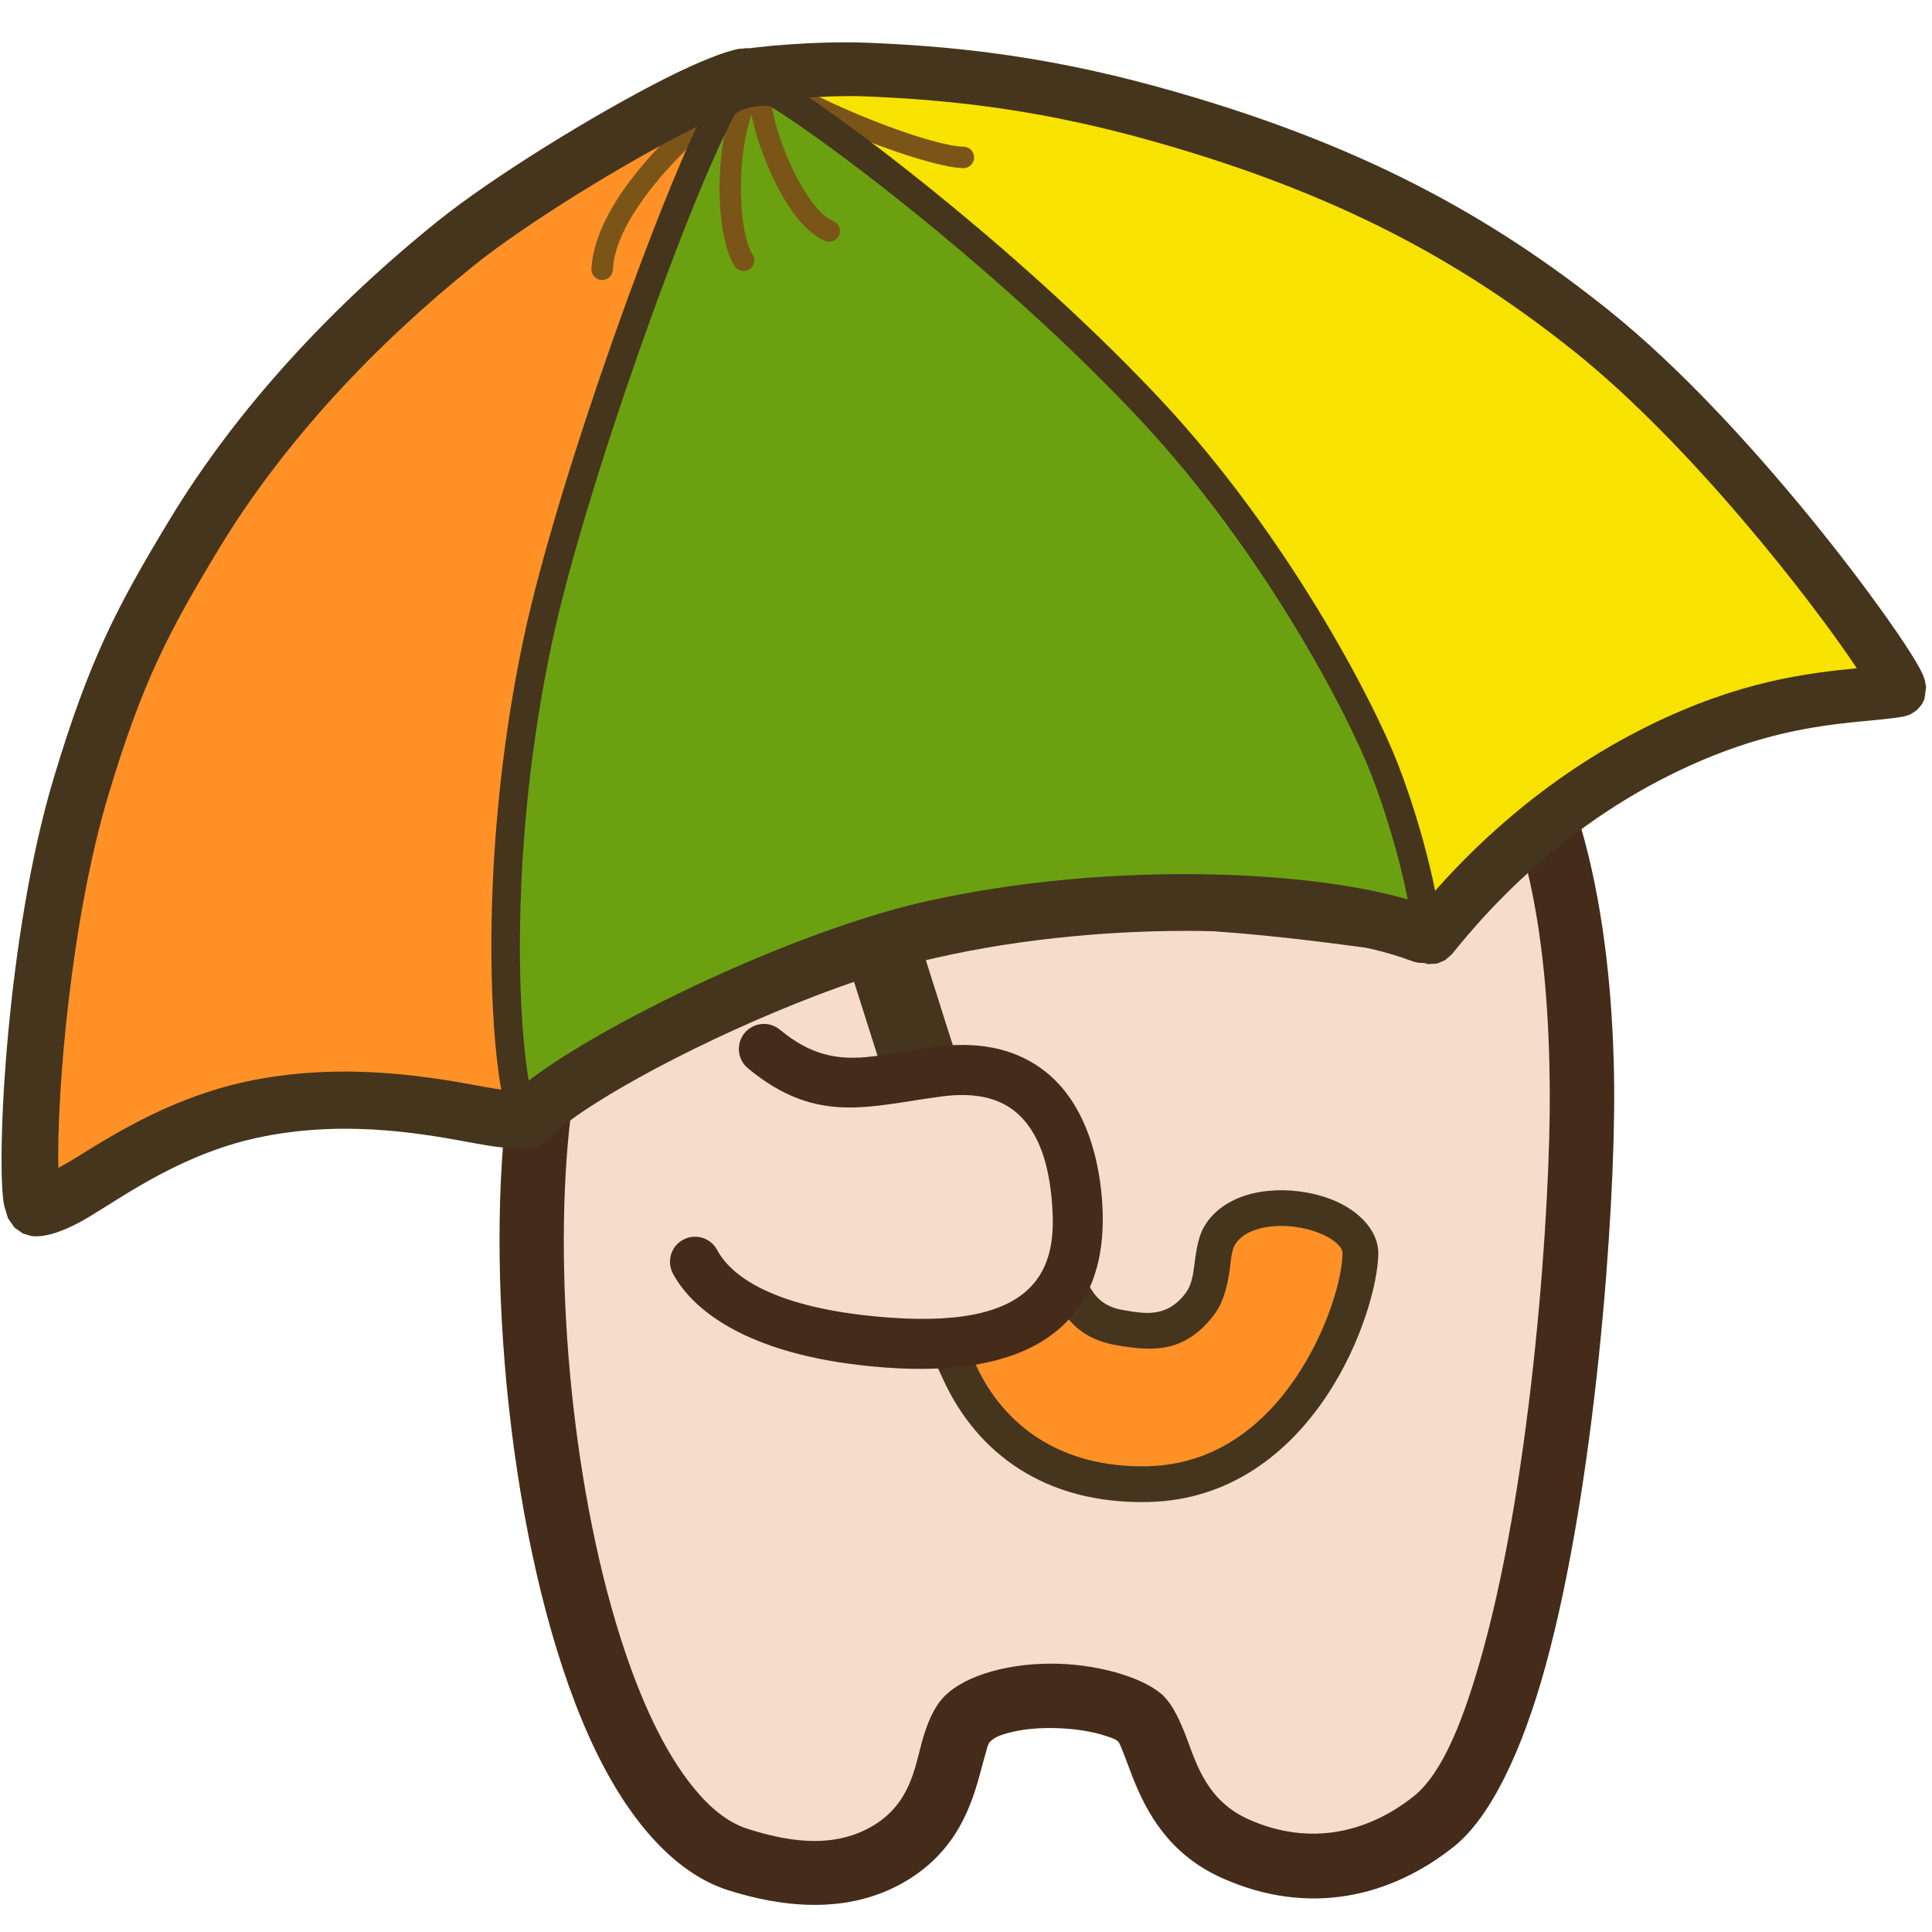
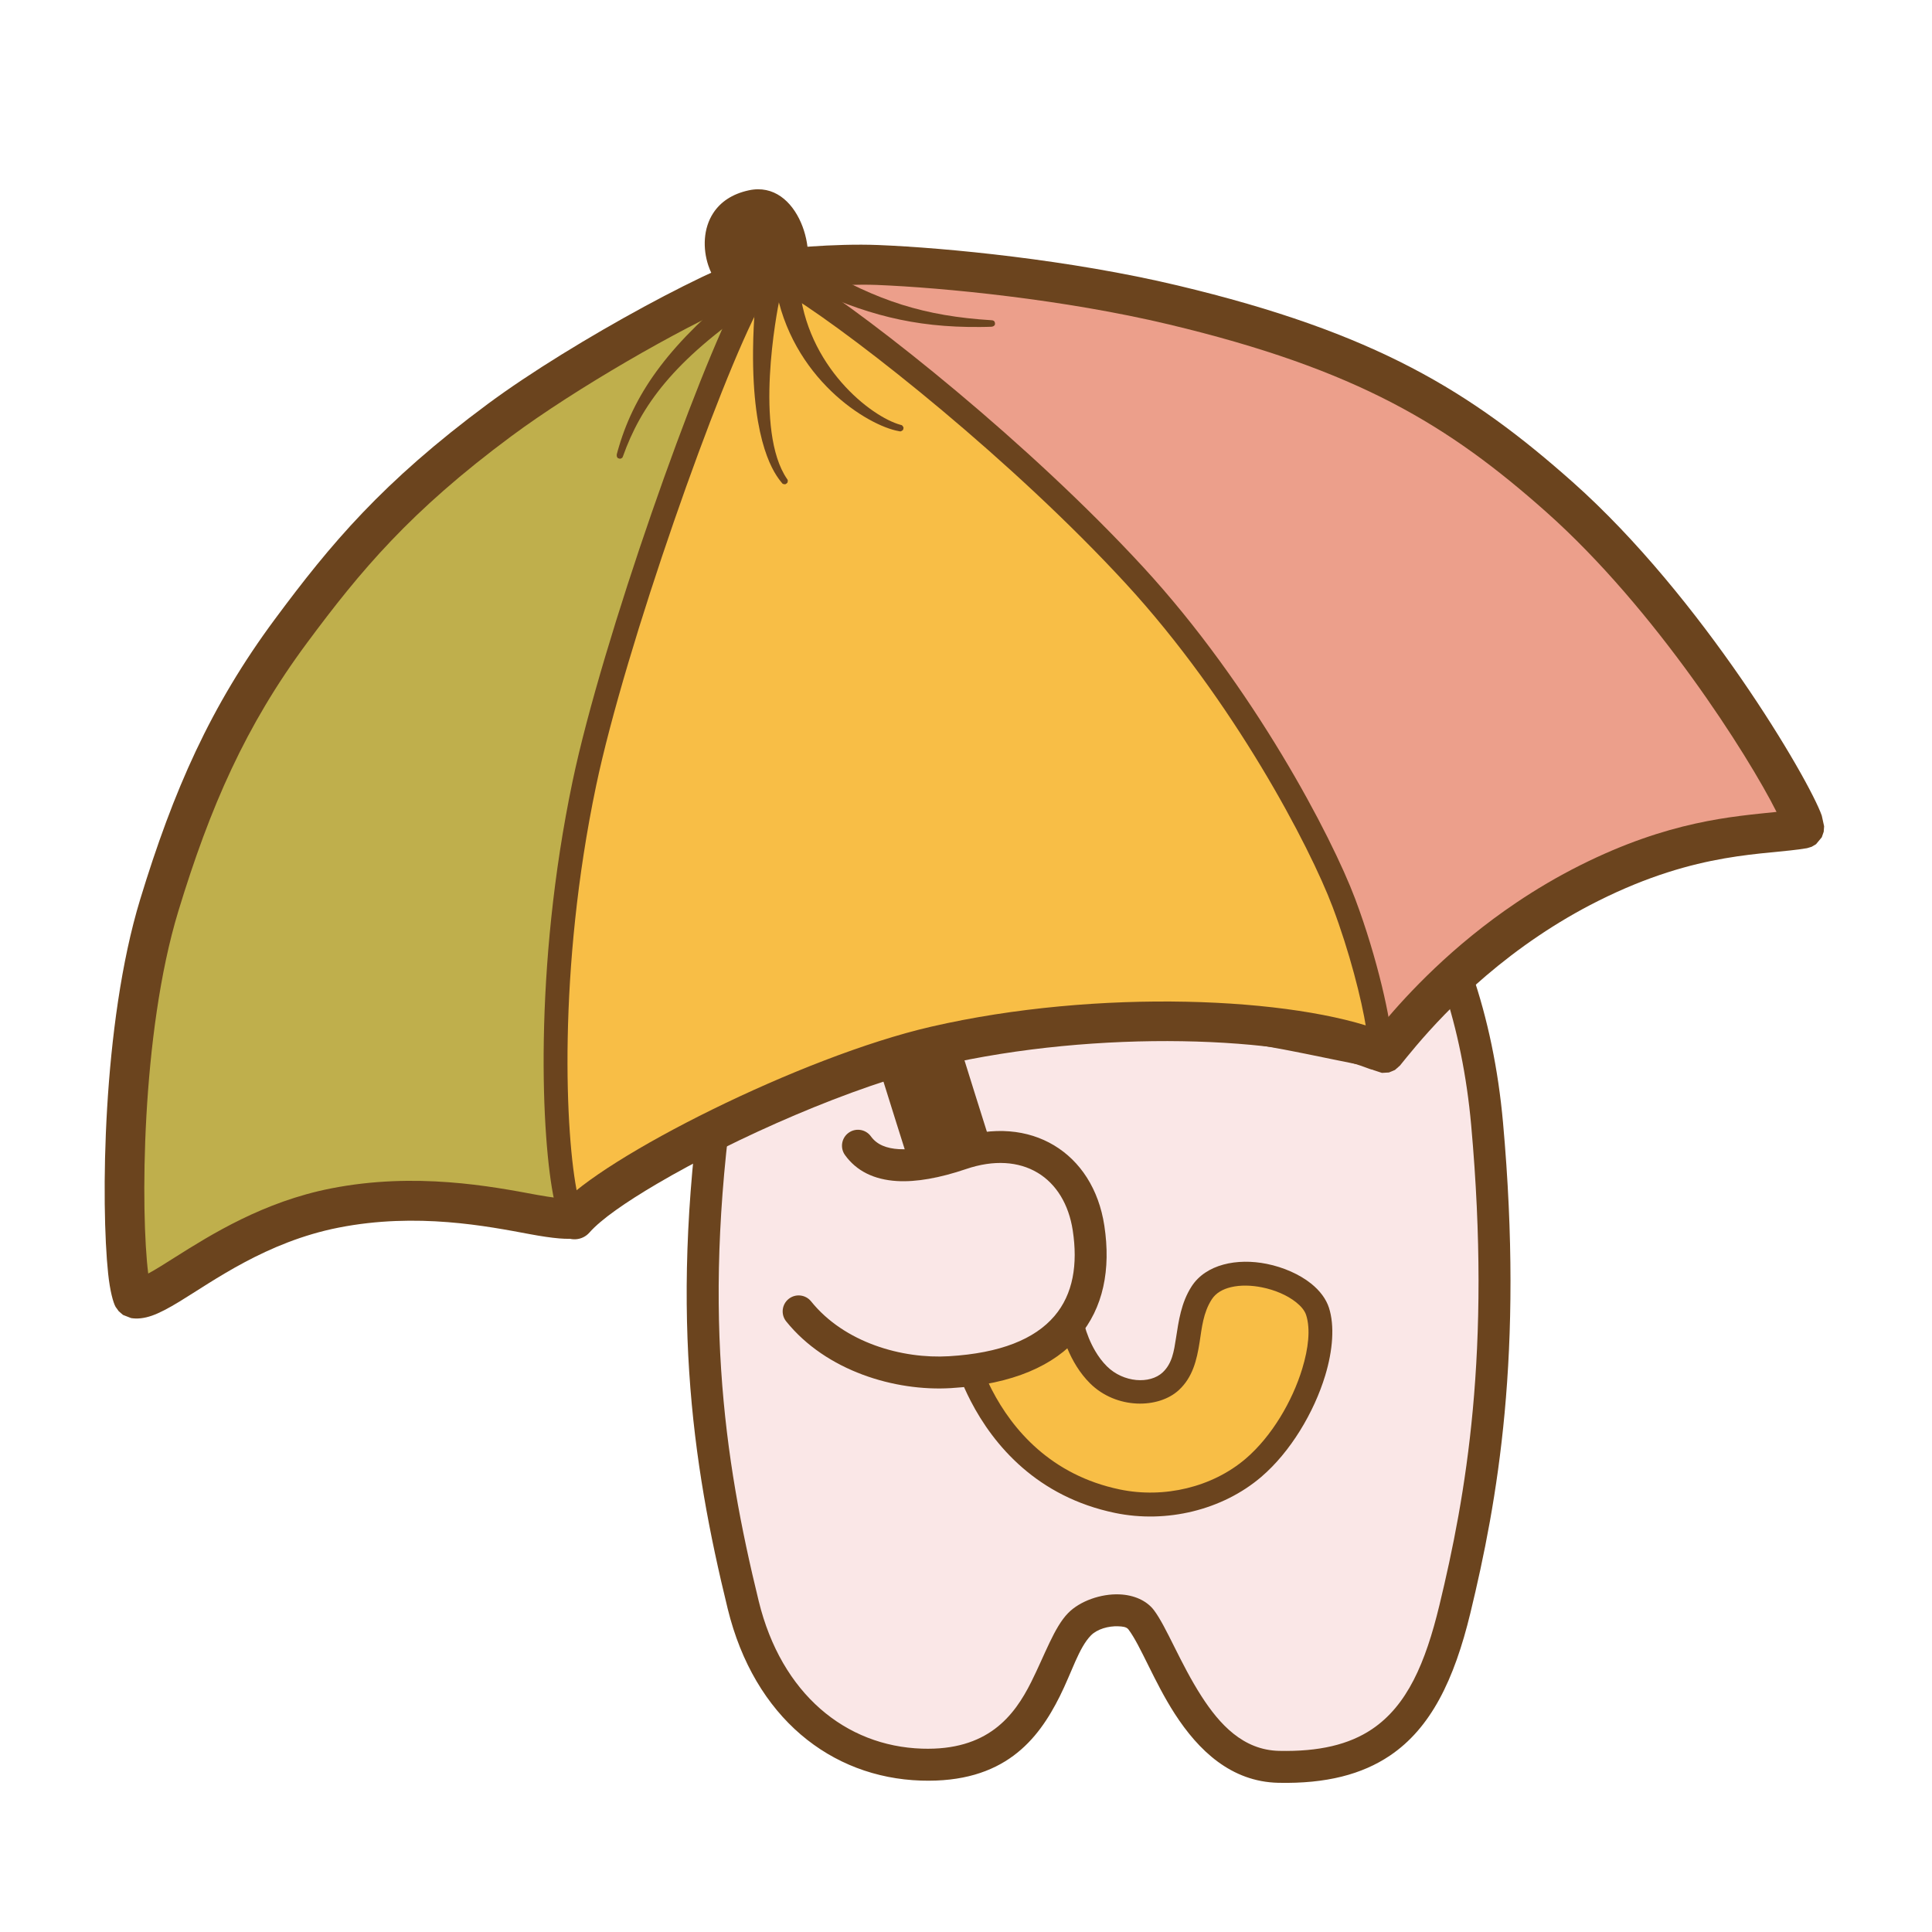
<svg xmlns="http://www.w3.org/2000/svg" xml:space="preserve" style="fill-rule:evenodd;clip-rule:evenodd;stroke-linejoin:round;stroke-miterlimit:2" viewBox="0 0 1080 1080">
-   <path d="M900.642 1730.36c-116.778-37.14-168.456-362.97-145.778-551.5 22.62-188.051 163.074-377.324 377.666-376.341 108.67.498 239.63-.145 301.12 60.029 68.58 67.119 83.81 196.652 84.6 299.352.99 127.62-27.93 475.59-108.36 540.3-39.46 31.76-90.86 44.63-145.15 20.23-53.62-24.09-53.73-79.6-69.03-95.59-18.78-19.6-102.45-26.04-127.46.08-16.54 17.29-8.44 69.84-56.63 98.84-37.041 22.29-79.531 14.61-110.978 4.6Z" style="fill:#f5ddca" transform="matrix(.76389 0 0 .75824 -275.45 -272.525)" />
-   <path d="M893.548 1753c-40.108-12.76-75.258-53.68-101.665-112.76-55.325-123.78-76.73-328.57-60.411-464.24 23.952-199.123 173.934-398.261 401.168-397.22 66.73.306 141.67.381 204.54 13.544 45.78 9.584 85.39 26.289 112.88 53.196 72.6 71.039 90.91 207.5 91.76 316.2.7 90.71-13.55 291.05-50.14 425.63-17.11 62.94-40.34 111.89-67.08 133.4-46.07 37.07-106.1 51.84-169.46 23.36-39.2-17.61-55.55-48.46-65.89-74.97-2.77-7.09-5.04-13.74-7.38-19.4-1.08-2.6-1.75-4.98-3.12-6.41-1.74-1.82-4.98-2.77-8.66-4.03-10.05-3.42-23.16-5.44-36.48-5.84-11.09-.33-22.34.46-32.13 2.78-6.67 1.58-12.69 3.42-16.27 7.16-1.91 2.01-2.36 5.37-3.44 8.99-2.36 7.96-4.45 17.22-7.55 26.86-7.57 23.62-20.44 48.79-50.52 66.89-43.462 26.15-93.253 18.6-130.152 6.86Zm14.189-45.27c25.999 8.27 61.176 16.07 91.801-2.35 27.032-16.26 30.502-42.66 35.572-61.25 3.94-14.46 8.96-26.14 16.18-33.68 15.97-16.69 50.01-25.46 83.73-24.44 33.69 1.01 65.66 11.84 77.64 24.35 6.3 6.58 11.55 17.6 16.64 31.31 6.96 18.72 14.9 45.54 45.04 59.08 45.21 20.32 87.98 9.35 120.85-17.1 21.52-17.31 37.26-58.17 51.04-108.84 35.47-130.5 49.14-324.76 48.46-412.72-.75-96.71-12.88-219.311-77.46-282.514-21.7-21.233-53.51-33.204-89.64-40.767-59.98-12.558-131.5-12.259-195.17-12.551-201.952-.925-332.875 178.482-354.163 355.452-13.261 110.25-.422 268.66 36.544 385.57 14.15 44.75 31.687 83.3 53.11 109.85 12.059 14.95 25.112 25.92 39.826 30.6Z" style="fill:#452b19" transform="matrix(.76389 0 0 .75824 -275.45 -272.525)" />
-   <path d="M549.391 234.862c-.481 2.92-32.938 19.405-75.488-17.786-23.692-20.709-20.255-84.403-14.841-88.087 3.774-2.568 19.295 14.943 60.099 59.771 23.683 26.019 30.852 42.323 30.23 46.102Z" style="fill:#d4c421" transform="matrix(.84767 0 0 .90356 133.835 77.702)" />
-   <path d="m554.054 235.538-.587 1.636-1.037 1.349c-1.297 1.317-4.74 3.521-10.152 5.052-13.203 3.736-39.848 4.485-71.592-23.26-7.202-6.295-12.231-16.181-15.414-27.339-4.533-15.889-5.43-34.349-4.58-47.517.445-6.896 1.398-12.398 2.498-15.493.871-2.448 2.13-3.9 3.101-4.56l1.104-.596 1.19-.361 2.216-.078c1.206.146 2.802.675 4.697 1.885 7.318 4.67 24.125 23.236 57.251 59.629 17.065 18.747 25.742 32.632 29.227 40.587 1.947 4.444 2.329 7.545 2.078 9.066Zm-92.447-100.911-.004.018c-.669 2.789-1.191 6.71-1.491 11.349-.799 12.385.013 29.749 4.277 44.693 2.681 9.397 6.665 17.848 12.731 23.15 27.828 24.323 50.859 24.536 62.433 21.262 1.882-.533 3.679-1.377 4.796-1.954-.469-1.485-1.391-4.118-2.743-6.695-4.098-7.807-12.182-19.598-26.034-34.815-28.34-31.136-44.364-49.008-52.727-56.045a23.38 23.38 0 0 0-1.238-.963Z" style="fill:#d4c421" transform="matrix(.84767 0 0 .90356 133.835 77.702)" />
-   <path d="M551.774 238.813c-9.569 4.882-60.834 8.576-89.473-33.809-7.812-11.562-15.756-60.688-10.031-60.147 8.224.777 31.414 11.14 64.899 42.725 27.477 25.917 31.579 44.932 34.605 51.231Z" style="fill:#d4c421" transform="matrix(-.59175 -.55461 -.47072 .52818 1063.982 461.56)" />
-   <path d="M556.081 236.181c-3.128-6.513-7.423-26.13-35.834-52.93-34.826-32.849-59.141-43.223-67.695-44.03l-1.393.053-1.37.441-1.168.753-.891.906c-1.04 1.284-2.087 3.966-2.29 7.949-.409 7.999 1.748 23.821 5.023 37.291 2.291 9.426 5.205 17.697 7.966 21.783 18.186 26.915 44.937 36.401 65.66 38.466 14.21 1.415 25.617-.747 29.784-2.873 1.238-.632 2.179-1.831 2.597-3.311a6.438 6.438 0 0 0-.389-4.498ZM455.347 151.17c9.855 2.775 30.374 13.981 58.745 40.743 20.223 19.076 27.307 34.307 30.827 43.169-4.766.927-11.934 1.338-20.221.512-18.438-1.837-42.344-10.035-58.525-33.982-5.111-7.565-10.007-32.412-10.815-46.419-.075-1.312-.056-2.785-.011-4.023Z" style="fill:#d4c421" transform="matrix(-.59175 -.55461 -.47072 .52818 1063.982 461.56)" />
-   <path d="M537.078 1020.2c-1.307-3.58-2.027-7.51-2.024-11.63.012-16.721 11.934-30.296 26.606-30.296l11.042 2.583 5.502 3.605 4.425 4.664 3.675 6.159 2.456 7.535.581 13.22c.043-.6.052-1.16.052-1.65 0-.78-.258-3.84-.258-3.84s8.147 32.95 18.425 69.89c47.622 171.16 167.319 576.6 175.07 596 6.079 15.21.173 33.19-13.18 40.13-13.354 6.94-29.131.23-35.211-14.98-7.841-19.62-129.19-429.65-177.363-602.8-10.718-38.52-17.518-66.7-19.798-78.59Zm-.679-9.3.05-1.02c-.025.34-.041.68-.05 1.02Zm13.093 24.63c3.331 2.09 7.307 3.33 12.125 3.33-4.367 0-8.489-1.2-12.125-3.33Z" style="fill:#45351d" transform="matrix(.78982 .01301 -.01086 .6931 -15.751 -429.724)" />
-   <path d="M516.573 878.204c4.785-8.753 39.556-30.713 42.587-25.981 12.602 19.682 21.94 22.961 33.716 19.881 9.124-2.387 18.288-5.021 21.393-17.501 1.942-7.803-4.205-16.403-3.411-22.303 2.393-17.767 40.326-26.352 46.446-13.809 7.258 14.875 13.023 73.151-34.055 94.602-29.595 13.484-55.42 8.192-74.022-6.24-11.849-9.193-33.636-26.854-32.654-28.649Z" style="fill:#ff9127" transform="matrix(1.4764 .6978 -.72578 1.61493 384.068 -1079.843)" />
-   <path d="M511.115 875.738c1.38-2.525 4.707-6.069 9.214-9.759 9.34-7.649 23.818-16.43 31.744-19.03 3.438-1.128 6.219-1.182 7.935-.748l2.383 1.027 1.135.913.923 1.141c10.338 16.145 17.201 19.916 26.861 17.389 7.096-1.856 14.576-3.526 16.991-13.231.936-3.761-.777-7.706-1.912-11.322-1.199-3.819-2.013-7.404-1.608-10.408.758-5.631 4.073-10.639 9.008-14.655 6.497-5.286 15.876-8.821 24.551-9.842 11.37-1.339 21.212 2.02 24.558 8.878 3.893 7.979 7.585 27.581 3.791 48.081-3.842 20.767-15.233 42.321-40.812 53.976-32.251 14.694-60.374 8.784-80.645-6.943-11.102-8.614-30.455-24.496-33.495-28.924l-.8-1.416-.473-1.678.063-1.846.588-1.603Zm13.117 2.227c5.559 4.883 20.74 18.136 28.99 24.536 16.934 13.138 40.459 17.811 67.399 5.536 21.499-9.795 30.765-28.104 33.994-45.558 3.279-17.719.46-34.692-2.904-41.588-.547-1.12-1.814-1.675-3.256-2.082-2.5-.708-5.574-.768-8.793-.389-6.298.741-13.152 3.207-17.868 7.045-2.54 2.067-4.467 4.528-4.858 7.426-.314 2.333 1.005 5.146 1.95 8.202 1.475 4.769 2.55 9.855 1.352 14.673-3.797 15.259-14.64 18.852-25.796 21.77-6.041 1.58-11.579 1.734-17.088-.12-6.814-2.293-13.873-8.002-21.748-19.616-1.034.353-2.331.829-3.401 1.327-6.577 3.062-15.355 8.599-22.019 13.783-2.333 1.815-4.423 3.534-5.954 5.055Z" style="fill:#45351d" transform="matrix(1.4764 .6978 -.72578 1.61493 384.068 -1079.843)" />
-   <path d="M362.666 607.723c34.21 27.721 60.41 16.537 96.357 12.038 55.244-6.913 72.304 31.722 75.356 69.148 2.941 36.075-6.291 82.853-104.139 75.826-64.784-4.654-94.938-24.322-105.347-43.203" style="fill:#f5ddca" transform="matrix(1.01918 0 0 1.04517 57.404 -48.79)" />
-   <path d="M353.886 618.025c-5.831-4.725-6.631-13.177-1.785-18.863 4.845-5.686 13.513-6.466 19.344-1.742 16.939 13.727 31.482 15.947 46.827 14.683 12.212-1.005 24.838-3.855 39.003-5.628 26.74-3.346 45.958 2.687 59.784 13.357 20.008 15.44 28.876 41.802 31.013 68.015 1.749 21.452-.912 45.882-17.765 64.109-16.005 17.308-45.823 30.106-101.076 26.137-72.172-5.183-104.841-29.184-116.437-50.219-3.59-6.511-1.082-14.64 5.595-18.14 6.678-3.501 15.014-1.056 18.603 5.456 9.227 16.736 36.834 32.061 94.258 36.186 42.61 3.06 66.311-4.013 78.654-17.361 11.492-12.428 11.974-29.417 10.781-44.045-1.524-18.702-6.4-38.115-20.675-49.13-9.027-6.967-21.78-9.977-39.238-7.793-39.961 5.001-68.857 15.793-106.886-15.022Z" style="fill:#452b19" transform="matrix(1.01918 0 0 1.04517 57.404 -48.79)" />
-   <g transform="matrix(.94255 .02032 -.04178 .9154 -42.212 -438.035)">
-     <path d="M509.498 514.114c-25.416 4.547-123.593 67.233-166.608 105.133-58.581 51.615-111.18 113.64-147.278 180.926-28.504 53.129-42.834 84.488-60.298 155.272-25.555 103.585-23.533 256.765-15.735 257.905 17.137 2.51 59.501-47.88 129.875-63.66 76.341-17.11 143.532 7.77 157.02 3.67 6.239-1.9 48.304-312.659 65.475-419.2 11.839-73.461 30.762-220.046 37.549-220.046Z" style="fill:#ff9127" />
-     <clipPath id="a">
-       <path d="M509.498 514.114c-25.416 4.547-123.593 67.233-166.608 105.133-58.581 51.615-111.18 113.64-147.278 180.926-28.504 53.129-42.834 84.488-60.298 155.272-25.555 103.585-23.533 256.765-15.735 257.905 17.137 2.51 59.501-47.88 129.875-63.66 76.341-17.11 143.532 7.77 157.02 3.67 6.239-1.9 48.304-312.659 65.475-419.2 11.839-73.461 30.762-220.046 37.549-220.046Z" />
-     </clipPath>
-     <g clip-path="url(#a)">
-       <path d="M400.151 148.87c1.816-1.233 4.321-.795 5.591.98 1.27 1.774.826 4.216-.99 5.449-7.669 5.21-21.661 16.153-32.113 28.882-6.63 8.075-11.898 16.839-12.76 25.305-.218 2.149-2.186 3.717-4.391 3.498-2.205-.219-3.817-2.142-3.598-4.292.997-9.795 6.805-20.072 14.476-29.415 11-13.396 25.715-24.924 33.785-30.407Z" style="fill:#7b5518" transform="matrix(1.57812 -.1206 .155 1.66857 -164.049 327.485)" />
-     </g>
-     <path d="m506.223 497.114 2.866-.465c8.81 0 16.317 6.937 17.283 15.97.499 4.675-.839 9.107-3.446 12.51-8.097 25.97-23.826 147.746-34.228 212.29-15.49 96.113-51.227 358.031-62.771 410.841-1.571 7.18-3.239 11.71-4.178 13.43l-4.253 5.25-5.857 3.18c-5.226 1.59-16.744.94-32.902-1.74-27.793-4.6-74.409-13.02-125.29-1.62-46.873 10.51-80.52 37.49-102.183 51.72-14.371 9.43-26.104 13.27-33.676 12.16l-4.838-1.44-4.95-3.36-4.188-5.65-2.74-8.12c-5.966-27.42-5.75-165.11 17.982-261.302 17.917-72.624 32.604-104.805 61.849-159.314 37.018-69 90.894-132.659 150.967-185.588 30.796-27.134 89.213-66.729 130.422-89.616 19.421-10.785 35.533-17.811 44.108-19.345l.023.209Zm9.08 33.554c-.806.28-1.643.501-2.508.656-.136.024-.274.05-.414.079a14.93 14.93 0 0 0 2.922-.735Zm-31.227 13.495a690.799 690.799 0 0 0-5.304 2.916c-39.374 21.868-95.238 59.623-124.662 85.549-57.089 50.3-108.41 110.692-143.59 176.265-27.762 51.748-41.735 82.285-58.745 151.23-19.162 77.667-22.656 184.107-19.69 228.687 3.501-2.13 7.291-4.52 10.718-6.86 23.95-16.37 58.027-39.32 102.658-49.33 55.997-12.55 107.292-3.78 137.878 1.28 3.506.58 7.196 1.08 10.382 1.48 12.365-61.35 46.456-311.266 61.478-404.478 8.279-51.365 20.104-137.998 28.877-186.739Z" style="fill:#45351d" />
-   </g>
-   <g transform="matrix(-.84369 .42783 .4223 .80952 638.972 -593.47)">
-     <path d="M520.697 511.278c-1.295-1.637-40.194 14.517-65.825 29.439-38.552 22.444-84.516 52.027-137.219 102.112-88.905 84.49-136.852 159.57-172.111 242.045-46.668 109.164-69.009 283.086-62.713 281.056 27.383-8.84 65.798-32.62 141.701-33.44 87.291-.95 154.259 31.35 171.021 38.87 4.96 2.22 40.341-295.03 61.489-405.127 10.269-53.46 61.117-254.955 63.657-254.955Z" style="fill:#f7e200" />
-     <clipPath id="b">
-       <path d="M520.697 511.278c-1.295-1.637-40.194 14.517-65.825 29.439-38.552 22.444-84.516 52.027-137.219 102.112-88.905 84.49-136.852 159.57-172.111 242.045-46.668 109.164-69.009 283.086-62.713 281.056 27.383-8.84 65.798-32.62 141.701-33.44 87.291-.95 154.259 31.35 171.021 38.87 4.96 2.22 40.341-295.03 61.489-405.127 10.269-53.46 61.117-254.955 63.657-254.955Z" />
-     </clipPath>
-     <g clip-path="url(#b)">
-       <path d="M423.725 149.933c-1.854-1.188-2.374-3.618-1.161-5.423 1.213-1.805 3.703-2.307 5.557-1.119 19.955 12.782 53.97 27.188 65.057 27.935 2.211.148 3.886 2.019 3.739 4.175-.147 2.156-2.061 3.785-4.272 3.637-11.72-.789-47.824-15.692-68.92-29.205Z" style="fill:#7b5518" transform="matrix(-1.43725 .66282 .6768 1.53301 1017.2 20.62)" />
-     </g>
-     <path d="M534.576 519.391c.18-.336.35-.68.508-1.033 2.57-5.712 1.726-12.483-2.169-17.407l-3.353-3.197-4.257-2.177-4.809-.839-4.564.455c-7.995 1.666-44.279 16.816-68.949 31.179-39.37 22.92-86.3 53.143-140.122 104.291-90.86 86.347-139.797 163.125-175.83 247.413C87.984 978.769 65.377 1133.28 65.94 1161.65c.052 2.6.28 4.61.546 6.02l1.192 4.09 4.143 6.11 3.044 2.3 4.15 1.71 4.61.48 4.077-.74c26.522-8.56 63.658-31.91 137.176-32.71 83.983-.9 148.39 30.28 164.517 37.52l5.103 1.32 5.09-.42 5.001-2.28 4.518-4.68c.877-1.37 2.817-5.79 4.327-13.32 9.541-47.54 40.121-298.31 59.161-397.432 9.176-47.773 50.986-214.607 61.095-247.496.301-.978.656-2.051.886-2.731Zm-7.956 7.197a14.776 14.776 0 0 1-4.763 1.09l.005-.002a15.248 15.248 0 0 0 4.758-1.088Zm-30.666 12.051c-15.967 59.596-46.712 183.831-54.468 224.209-17.825 92.799-45.761 318.612-57.057 385.822-29.871-12.56-88.441-33.39-160.247-32.61-60.836.65-98.368 15.43-125.33 26.26 5.107-49.89 26.243-168.875 61.202-250.649 34.484-80.662 81.44-154.043 168.392-236.676 51.584-49.022 96.581-77.965 134.315-99.933 9.383-5.462 21.982-11.432 33.193-16.423Z" style="fill:#45351d" />
-   </g>
-   <g transform="matrix(1.24115 -.24546 .16976 .90274 -294.67 -290.404)">
-     <path d="M491.684 521.41c3.9-6.465 20.638-6.389 24.48-1.486 29.105 37.141 93.059 138.192 136.864 233.881 42.289 92.377 66.45 199.823 72.129 243.149 6.688 51.016 6.807 105.346 2.887 104.686-11.913-2-118.72-64.43-202.959-61.96-26.894.79-65.334-5.27-103.172 8.39-48.203 17.39-93.963 55.29-97.704 55.44-7.68.3-1.069-138.61 43.472-285.119 26.692-87.8 97.259-252.648 124.003-296.981Z" style="fill:#6ba110" />
-     <clipPath id="c">
-       <path d="M491.684 521.41c3.9-6.465 20.638-6.389 24.48-1.486 29.105 37.141 93.059 138.192 136.864 233.881 42.289 92.377 66.45 199.823 72.129 243.149 6.688 51.016 6.807 105.346 2.887 104.686-11.913-2-118.72-64.43-202.959-61.96-26.894.79-65.334-5.27-103.172 8.39-48.203 17.39-93.963 55.29-97.704 55.44-7.68.3-1.069-138.61 43.472-285.119 26.692-87.8 97.259-252.648 124.003-296.981Z" />
-     </clipPath>
-     <g clip-path="url(#c)">
-       <path d="M415.019 144.687c.907-1.969 3.285-2.846 5.306-1.956 2.022.889 2.927 3.21 2.02 5.179-.357.776-.285 2.111-.165 3.805.255 3.586 1.233 8.345 2.745 13.442 2.296 7.747 5.825 16.265 10.092 22.657 2.505 3.752 5.183 6.78 8.11 8.124 2.006.921 2.873 3.256 1.933 5.211-.94 1.954-3.332 2.793-5.338 1.872-4.033-1.852-7.979-5.776-11.43-10.947-4.667-6.99-8.569-16.288-11.08-24.76-1.994-6.724-3.103-12.941-3.123-17.123-.012-2.389.36-4.266.93-5.504Z" style="fill:#7b5518" transform="matrix(1.17084 .23158 -.16425 1.65078 43.632 176.71)" />
-       <path d="M410.573 145.693c1.141-1.849 3.609-2.444 5.509-1.326 1.899 1.117 2.515 3.526 1.374 5.376-5.621 9.111-8.305 24.231-8.342 37.154-.025 8.277.967 15.654 3.279 19.755 1.069 1.896.36 4.277-1.581 5.314-1.941 1.037-4.384.34-5.453-1.555-2.763-4.903-4.304-13.662-4.275-23.557.042-14.335 3.255-31.054 9.489-41.161Z" style="fill:#7b5518" transform="matrix(1.17084 .23158 -.16425 1.65078 43.632 176.71)" />
-     </g>
-     <path d="M486.805 515.807c1.377-2.284 3.559-4.331 6.387-5.715 2.95-1.443 6.741-2.265 10.538-2.395 4.443-.152 8.873.656 11.949 2.129 2.05.982 3.655 2.325 4.759 3.735 29.327 37.425 93.79 139.228 137.93 235.648 42.829 93.557 67.26 202.396 73.012 246.276 5.507 42.015 6.57 86.225 4.755 101.875-.56 4.83-1.663 7.94-2.534 9.4l-1.465 1.87-1.526 1.11-1.592.55h-1.683c-3.705-.63-16.3-6.74-34.427-15.13-40.28-18.65-109.405-48.48-167.629-46.77-26.511.77-64.411-5.36-101.71 8.1-38.064 13.74-74.568 40.48-89.545 50.68-5.119 3.49-8.565 5-9.575 5.04l-1.526-.16-1.445-.59-1.444-1.1-1.497-1.9-1.148-2.39c-.327-.87-.646-1.94-.922-3.23-.659-3.06-1.149-8.01-1.283-14.64-.825-40.62 10.559-154.487 46.661-273.237 26.89-88.452 98.018-254.494 124.96-299.156ZM328.01 1091.76c.108-.07.216-.15.323-.22 15.369-10.47 52.862-37.8 91.924-51.9 38.377-13.85 77.356-7.87 104.634-8.67 59.71-1.75 130.637 28.56 171.945 47.68 11.999 5.56 21.355 10.19 26.987 12.6.206-2.55.407-5.7.463-8.81.361-19.77-1.225-52.54-5.351-84.016-5.607-42.773-29.498-148.826-71.247-240.023-43.364-94.726-106.608-194.769-135.587-231.844-.508-.162-4.939-1.549-7.939-1.446-2.043.07-4.09.394-5.818 1.049-.695.263-1.702.918-1.898 1.047-26.633 44.288-96.473 207.591-122.929 294.612-35.164 115.664-46.495 226.491-45.691 266.061.026 1.28.095 2.61.184 3.88Z" style="fill:#45351d" />
-   </g>
-   <path d="M268.575 513.4c-4.142 4.099-10.926 4.138-15.14.088-4.213-4.05-4.271-10.667-.129-14.765 18.977-18.779 104.545-55.392 159.993-64.733 70.682-11.908 152.98-4.163 189.926 11.795 5.407 2.336 7.864 8.509 5.483 13.777-2.381 5.268-8.704 7.648-14.112 5.312-34.54-14.919-111.521-21.439-177.599-10.307-36.433 6.138-86.806 24.616-119.871 41.169-13.212 6.614-23.569 12.734-28.551 17.664Z" style="fill:#45351d" transform="matrix(1.4925 -.07834 .07639 1.53055 -133.65 -127.686)" />
+   <path d="M0 0h1080v1080H0z" style="fill:none" />
+   <path d="M1016.43 1659.53c-67.799-2.21-125.473-47.67-145.641-129.68-28.954-117.73-47.919-243.72-17.968-436.83 18.904-121.884 34.277-318.532 390.829-268.4 134.8 18.952 219.78 148.363 234.84 314.58 16.85 186-4.48 304.32-26.31 394.1-20.57 84.57-54.09 130.01-143.98 128.02-67.8-1.5-91.98-92.59-112.28-119.36-9.4-12.41-38.04-8.95-50.39 3.59-26.59 26.98-27.96 117.27-129.1 113.98Z" style="fill:#fae7e7" transform="matrix(.68428 0 0 .68846 -180.406 -156.084)" />
+   <path d="M1016 1672.49c-73.261-2.39-136.093-50.94-157.887-139.56-29.288-119.1-48.485-246.54-18.188-441.88 11.797-76.07 23.528-179.552 110.122-239.363 57.333-39.598 148.123-60.62 295.433-39.909 140.3 19.726 230.33 153.253 246 326.252 17.03 188-4.55 307.58-26.62 398.31-13.27 54.58-32.39 93.54-65.78 115.89-22.6 15.13-51.91 22.93-91.17 22.06-38.52-.85-65.25-26.26-84.63-56.15-16.85-25.99-27.75-55.15-37.77-68.37-1.67-2.2-5-2.42-8.38-2.56-7.9-.33-17.18 2.23-22.28 7.41-9.93 10.07-15.59 29.85-25.45 49.45-17.73 35.26-45.51 70.63-113.4 68.42Zm.85-25.93c53.48 1.75 75.24-26.31 89.2-54.08 11.28-22.42 18.81-44.49 30.15-56 9.72-9.87 27-15.82 42.03-15.18 11.93.49 22.24 5.11 28.12 12.85 10.27 13.55 21.61 43.32 38.87 69.94 14.73 22.73 33.98 43.62 63.28 44.27 32.65.72 57.2-5.06 76-17.64 28.7-19.21 43.59-53.56 55-100.47 21.6-88.82 42.66-205.87 25.99-389.89-14.44-159.43-94.37-284.72-223.66-302.898-137.94-19.394-223.21-1.553-276.891 35.526-79.925 55.205-88.334 151.802-99.222 222.012-29.604 190.87-10.871 315.4 17.747 431.77 18.543 75.4 71.057 117.76 133.386 119.79Z" style="fill:#6b441e" transform="matrix(.68428 0 0 .68846 -180.406 -156.084)" />
+   <path d="M531.018 1022.83c-1.618-4.4-2.508-9.21-2.502-14.26.022-20.554 14.883-37.241 33.164-37.241l13.773 3.221 6.823 4.469 5.439 5.732 4.474 7.493 2.956 9.056.716 15.25c.057-.8.071-1.54.071-2.18 0-1.03-.36-5.06-.36-5.06s8.089 32.59 18.26 69.15c47.562 170.95 167.078 575.88 174.819 595.25 7.489 18.74.03 40.81-16.647 49.25-16.677 8.45-36.297.09-43.786-18.65-7.85-19.65-129.381-430.18-177.614-603.54-10.276-36.93-16.917-64.6-19.586-77.94Zm-1.155-12.07.067-1.39c-.034.47-.056.93-.067 1.39Zm15.052 29.98c4.48 3.16 9.929 5.07 16.683 5.07-6.084 0-11.785-1.85-16.683-5.07Z" style="fill:#6b441e" transform="matrix(.70751 .01182 -.00973 .62932 52.23 -298.815)" />
+   <path d="M515.342 891.071c4.784-8.753 42.746-35.398 42.746-35.398-2.008 2.421 9.084 21.452 25.547 27.447 13.167 4.794 27.874-2.198 32.001-12.341 5.84-14.352-6.02-28.16-3.52-45.083 3.109-21.047 41.834-28.841 52.952-16.163 12.756 14.546 14.409 54.89 2.193 81.781-9.553 21.029-29.405 37.404-51.647 43.082-34.156 8.719-60.811-3.878-78.028-17.702-14.869-11.938-22.699-24.791-22.244-25.623Z" style="fill:#f8be46" transform="matrix(1.08148 .51809 -.46748 1.05434 395.727 -464.926)" />
+   <path d="M563.579 856.575c1.329 3.958 6.689 11.47 14.143 16.805 2.413 1.727 5.06 3.218 7.896 4.251 10.166 3.702 21.696-1.15 24.882-8.981 2.408-5.919.819-11.702-.766-17.774-2.116-8.101-4.515-16.584-3.139-25.896 1.875-12.694 13.96-22.031 27.783-25.644 7.781-2.033 15.97-2.291 22.636-.669 5.095 1.24 9.346 3.593 12.232 6.884 5.699 6.499 9.635 17.516 11.168 30.43 2.181 18.374-.348 40.592-8.114 57.686-10.273 22.613-31.588 40.262-55.505 46.368-36.197 9.24-64.458-4.054-82.705-18.704-14.535-11.671-22.674-24.341-23.837-27.379l-.448-1.668-.041-1.55.74-2.42c1.629-2.981 6.504-7.94 12.731-13.211 12.973-10.981 31.821-24.215 31.821-24.215 2.345-1.646 5.448-1.274 7.268.87 1.14 1.344 1.558 3.125 1.255 4.817Zm-41.549 34.838c2.822 4.009 9.778 13.2 19.051 20.645 16.189 12.997 41.238 24.897 73.353 16.698 20.566-5.25 38.954-20.35 47.788-39.796 6.894-15.175 9.038-34.911 7.102-51.223-1.212-10.21-3.929-19.084-8.435-24.222-1.562-1.781-3.965-2.861-6.723-3.532-5.114-1.245-11.396-.944-17.366.616-4.915 1.284-9.635 3.427-13.273 6.422-3.047 2.509-5.331 5.612-5.889 9.392-1.125 7.611 1.156 14.492 2.885 21.114 2.26 8.653 3.681 16.945.249 25.38-5.069 12.458-22.948 21.59-39.121 15.701-12.616-4.594-22.392-16.016-26.696-23.737-6.471 4.695-16.8 12.367-24.821 19.156-3.293 2.787-6.211 5.331-8.104 7.386Z" style="fill:#6b441e" transform="matrix(1.08148 .51809 -.46748 1.05434 395.727 -464.926)" />
+   <path d="M396.34 625.312c10.713 14.34 33.488 14.495 63.133 4.801 40.112-13.116 72.2 6.617 78.058 43.732 7.178 45.487-14.895 80.802-84.849 84.856-31.489 1.826-70.228-9.008-92.664-35.805" style="fill:#fae7e7" transform="matrix(.91297 0 0 .94898 117.76 47.06)" />
+   <path d="M388.399 630.804c-3.151-4.217-2.15-10.101 2.233-13.132 4.384-3.031 10.5-2.068 13.65 2.149 3.705 4.959 9.683 7.084 17.11 7.512 9.71.56 21.531-1.746 34.933-6.128 23.225-7.594 44.104-5.321 60.047 3.865 16.074 9.262 27.409 25.698 30.828 47.363 4.062 25.738-.614 48.497-15.739 65.496-14.693 16.514-39.738 27.935-78.191 30.164-34.316 1.989-76.418-10.092-100.868-39.295-3.386-4.044-2.722-9.972 1.481-13.229 4.204-3.258 10.366-2.619 13.752 1.425 20.422 24.391 55.796 33.977 84.459 32.315 31.504-1.826 52.469-10.087 64.507-23.617 11.606-13.044 14.377-30.684 11.26-50.434-2.438-15.452-10.075-27.439-21.539-34.044-11.594-6.68-26.814-7.714-43.702-2.192-16.243 5.311-30.631 7.774-42.398 7.095-14.052-.81-24.814-5.931-31.823-15.313Z" style="fill:#6b441e" transform="matrix(.91297 0 0 .94898 117.76 47.06)" />
+   <path d="M509.498 514.114c-25.416 4.547-121.682 61.36-174.447 103.672-66.179 53.069-97.885 94.649-131.727 144.789-39.179 58.046-60.663 114.123-79.004 186.333-26.26 103.382-12.539 263.302-4.741 264.442 17.137 2.51 59.501-47.88 129.875-63.66 76.341-17.11 143.532 7.77 157.02 3.67 6.239-1.9 48.304-312.659 65.475-419.2 11.839-73.461 30.762-220.046 37.549-220.046Z" style="fill:#bfaf4c" transform="matrix(.84432 .01845 -.03742 .83115 19.554 -284.878)" />
+   <path d="m506.93 501.063 2.262-.367c6.854 0 12.692 5.321 13.445 12.254.412 3.796-.775 7.386-3.037 10.054-8.057 24.544-24.076 148.296-34.604 213.62-15.481 96.059-51.19 357.826-62.728 410.606-1.44 6.59-2.912 10.77-3.773 12.35l-3.353 4.14-4.611 2.5c-4.976 1.51-15.939.71-31.325-1.84-28.087-4.65-75.197-13.11-126.618-1.58-47.388 10.62-81.439 37.82-103.34 52.2-6.78 4.46-12.632 7.82-17.475 9.68-5.264 2.03-9.898 2.52-13.781 1.95l-5.396-1.98-2.936-2.39-2.251-2.94c-1.717-2.83-4.178-10.55-5.923-22.28-6.809-45.8-11.434-167.26 10.028-251.763 18.751-73.823 40.795-131.116 80.849-190.459 34.511-51.131 66.86-93.518 134.347-147.635 54.399-43.623 153.999-101.598 180.202-106.285l.018.165Zm-17.49 34.792c-38.136 17.962-105.339 59.89-146.047 92.534-64.872 52.02-95.935 92.794-129.109 141.943-38.303 56.749-59.227 111.61-77.158 182.206-21.127 83.182-15.898 203.942-9.12 243.922 4.831-2.82 10.442-6.68 16.868-11.08 23.671-16.17 57.334-38.91 101.446-48.79 55.457-12.44 106.258-3.71 136.55 1.31 4.733.78 9.788 1.4 13.642 1.83 1.228-5.74 2.969-14.24 4.497-23.08 14.506-83.9 44.161-299.754 57.892-384.953 8.834-54.809 21.683-149.903 30.539-195.842Z" style="fill:#6b441e" transform="matrix(.84432 .01845 -.03742 .83115 19.554 -284.878)" />
+   <path d="M520.697 511.278c-1.295-1.637-40.194 14.517-65.825 29.439-38.552 22.444-106.35 67.312-160.83 115.346-99.544 87.765-136.653 151.121-168.26 235.147-44.454 118.18-49.249 276.75-42.953 274.72 27.383-8.84 65.798-32.62 141.701-33.44 16.423-.18 32.126.82 46.912 2.61 63.801 7.72 110.501 30.16 124.109 36.26 4.96 2.22 40.341-295.03 61.489-405.127 10.269-53.46 61.117-254.955 63.657-254.955Z" style="fill:#ec9f8b" transform="matrix(-.75577 .38845 .37829 .73502 629.75 -426.008)" />
+   <path d="M532.097 517.989c.165-.295.319-.598.463-.909 2.175-4.703 1.523-10.275-1.675-14.317l-2.731-2.604-3.508-1.792-4.035-.701-3.996.403c-7.913 1.649-43.805 16.685-68.221 30.899-39.05 22.735-107.721 68.189-162.906 116.845-101.789 89.744-139.637 154.601-171.957 240.522-40.994 108.979-48.736 251.535-45.239 277.435l1.85 7.16 1.855 3.13 2.808 2.76 5.443 2.39 3.381.2 3.139-.6c26.661-8.6 64.005-32.03 137.907-32.82 15.837-.18 30.98.79 45.238 2.52 61.897 7.49 107.19 29.31 120.392 35.23l4.231 1.09 4.266-.35 4.219-1.92 3.817-3.96c.81-1.26 2.538-5.39 3.933-12.34 9.54-47.53 40.116-298.289 59.155-397.405 9.188-47.833 51.051-214.878 61.173-247.808.343-1.116.756-2.346.998-3.058Zm-6.681 5.892c-1.45.582-2.848.834-4.159.887l.002-.001a12.795 12.795 0 0 0 4.157-.886Zm-25.211 9.676c-15.375 56.677-48.028 188.286-56.051 230.054-18.119 94.332-46.687 326.099-57.606 389.029-22.059-9.46-62.501-24.77-113.577-30.95-15.313-1.86-31.577-2.89-48.586-2.71-65.215.71-103.508 17.75-130.74 28.6-.438-42.56 9.799-159.542 44.388-251.495 30.894-82.131 67.264-143.985 164.563-229.772 53.775-47.412 120.7-91.693 158.753-113.847 10.996-6.401 26.362-13.479 38.856-18.909Z" style="fill:#6b441e" transform="matrix(-.75577 .38845 .37829 .73502 629.75 -426.008)" />
+   <path d="M491.684 521.41c3.9-6.465 20.638-6.389 24.48-1.486 29.105 37.141 93.059 138.192 136.864 233.881 42.289 92.377 66.45 199.823 72.129 243.149 6.688 51.016 6.807 105.346 2.887 104.686-11.913-2-115.753-80.1-202.276-65.4-26.655 4.53-65.831 3.09-103.67 16.74-48.203 17.4-94.148 50.38-97.889 50.53-7.68.3-1.069-138.61 43.472-285.119 26.692-87.8 97.259-252.648 124.003-296.981Z" style="fill:#f8be46" transform="matrix(1.1118 -.22287 .15207 .81966 -206.595 -150.834)" />
+   <path d="M487.096 516.261c1.335-2.213 3.452-4.182 6.193-5.523 2.917-1.427 6.668-2.237 10.423-2.365 4.399-.151 8.786.645 11.83 2.103 1.994.955 3.556 2.255 4.63 3.626 29.312 37.406 93.74 139.157 137.857 235.527 42.786 93.463 67.197 202.19 72.943 246.026 5.493 41.915 6.563 86.005 4.753 101.615-.538 4.64-1.58 7.63-2.417 9.03l-1.369 1.76-1.433 1.04-1.506.51-1.598.01c-3.738-.63-16.199-8.17-34.156-18.36-39.362-22.32-107.162-57.16-166.664-47.05-26.452 4.49-65.34 2.99-102.893 16.54-38.207 13.79-74.975 37.49-90.054 46.48-4.93 2.94-8.201 4.27-9.17 4.31l-1.454-.16-1.378-.56-1.374-1.05-1.42-1.8-1.091-2.27c-.314-.84-.621-1.87-.886-3.1-.65-3.03-1.128-7.91-1.261-14.46-.824-40.57 10.558-154.299 46.617-272.91 26.874-88.396 97.953-254.336 124.878-298.969ZM327.684 1093.13c.358-.2.72-.42 1.078-.63 15.36-9.16 52.827-33.24 91.745-47.29 38.124-13.75 77.59-12.38 104.446-16.94 52.896-8.99 112.171 15.85 153.728 37.77 19.069 10.06 34.35 19.44 43.439 24.44.748.42 1.442.8 2.082 1.15.222-2.64.442-5.94.501-9.2.362-19.81-1.226-52.64-5.36-84.176-5.612-42.817-29.524-148.982-71.316-240.274-43.414-94.833-106.742-194.991-135.712-232.031-.234-.12-1.349-.68-2.136-.896-1.779-.488-3.889-.69-6-.618-2.074.071-4.151.403-5.904 1.067-.833.316-1.631.439-2.004 1.057-26.561 44.032-96.616 207.788-123.127 294.993-35.206 115.803-46.54 226.768-45.735 266.378.036 1.8.146 3.6.275 5.2Z" style="fill:#6b441e" transform="matrix(1.1118 -.22287 .15207 .81966 -206.595 -150.834)" />
+   <path d="M266.928 511.665c-3.201 3.168-8.483 3.229-11.788.136-3.304-3.093-3.389-8.176-.187-11.344 18.821-18.625 103.732-54.815 158.726-64.08 70.195-11.826 151.929-4.211 188.62 11.637 4.204 1.815 6.098 6.568 4.228 10.606-1.871 4.037-6.802 5.841-11.006 4.026-34.794-15.029-112.338-21.68-178.904-10.466-36.631 6.171-87.283 24.741-120.529 41.384-13.505 6.761-24.067 13.061-29.16 18.101Z" style="fill:#6b441e" transform="matrix(1.33696 -.07113 .06843 1.38969 -62.355 -3.092)" />
+   <path d="M357.004 244.289c-.622-.192-.644-.217-.947-.793-.193-.365-.138-.819-.128-1.231.005-.225.983-3.52 1.073-3.825 8.38-28.238 26.128-52.305 62.679-81.616.851-.683 1.977-.957 2.162-1.002.351-.086 2.375-.58 4.469.68a6.035 6.035 0 0 1 2.749 3.737c.571 2.363-.496 4.159-.681 4.47-.919 1.547-1.072 1.429-2.564 2.44-41.701 28.264-57.805 50.917-66.78 76.068-.218.611-.203.66-.773.961-.59.311-.623.307-1.259.111Z" style="fill:#6b441e" transform="matrix(1.1161 0 0 1.1161 -52.479 -16.365)" />
+   <path d="M440.933 256.841c-.516.399-.548.403-1.197.318-.837-.109-.789-.256-1.326-.91-3.169-3.865-14.655-18.627-14.218-66.242.151-16.453 1.703-29.037 1.838-29.351.312-.725.496-1.522.945-2.172.205-.298 1.388-2.012 3.791-2.463a6.049 6.049 0 0 1 4.545.965c2.002 1.386 2.395 3.436 2.463 3.791.34 1.776.097 1.783-.282 3.548-1.412 6.581-12.818 66.194 3.741 90.24.367.533.406.551.322 1.195-.084.651-.101.679-.622 1.081Z" style="fill:#6b441e" transform="matrix(1.1161 0 0 1.1161 -52.479 -16.365)" />
+   <path d="M499.473 229.407c-.133.629-.163.647-.701.995-.719.466-.777.339-1.621.191-15.568-2.735-53.985-26.306-61.822-72.918-.18-1.073.134-2.195.185-2.379.659-2.354 2.47-3.383 2.784-3.562 2.193-1.247 4.255-.666 4.613-.566 2.345.66 3.382 2.471 3.562 2.784.84 1.467.699 1.532.842 3.218 3.494 41.01 36.005 66.277 50.723 70.264.72.195.786.155 1.196.782.351.535.372.563.239 1.191Z" style="fill:#6b441e" transform="matrix(1.1161 0 0 1.1161 -52.479 -16.365)" />
+   <path d="M545.368 176.706c-.008.649-.027.676-.492 1.129-.296.288-.744.374-1.145.475-.275.07-5.305.12-5.767.125-33.639.336-58.392-6.533-87.753-20.454-.976-.463-1.718-1.367-1.839-1.514-1.55-1.89-1.355-3.963-1.321-4.323.236-2.509 1.886-3.854 2.173-4.088 1.88-1.532 3.963-1.352 4.323-1.321 1.6.137 1.592.236 2.974 1.051 29.858 17.61 53.543 25.219 87.244 27.274 1.623.099 1.606 1.462 1.603 1.646Z" style="fill:#6b441e" transform="matrix(1.1161 0 0 1.1161 -52.479 -16.365)" />
+   <path d="M407.472 71.012c-15.821-6.928-28.001-44.637 3.946-56.217 25.424-9.215 42.056 29.858 35.084 45.225" style="fill:#6b441e" transform="matrix(.95335 .1327 -.1327 .95335 28.875 39.855)" />
+   <path d="M408.402 68.887a2.321 2.321 0 0 1 1.195 3.055 2.32 2.32 0 0 1-3.055 1.194c-5.17-2.264-10.048-7.484-13.313-14.108-4.494-9.118-5.93-20.829-1.249-30.611 3.141-6.561 9.01-12.309 18.647-15.802 13.852-5.021 25.414 2.879 32.458 14.362 6.898 11.243 9.248 25.803 5.529 34.001a2.32 2.32 0 0 1-4.224-1.916c3.252-7.169.773-19.828-5.259-29.66-5.885-9.593-15.35-16.621-26.923-12.426-8.253 2.991-13.355 7.825-16.044 13.444-4.063 8.488-2.675 18.645 1.225 26.557 2.731 5.54 6.69 10.017 11.013 11.91Z" style="fill:#6b441e" transform="matrix(.95335 .1327 -.1327 .95335 28.875 39.855)" />
</svg>
